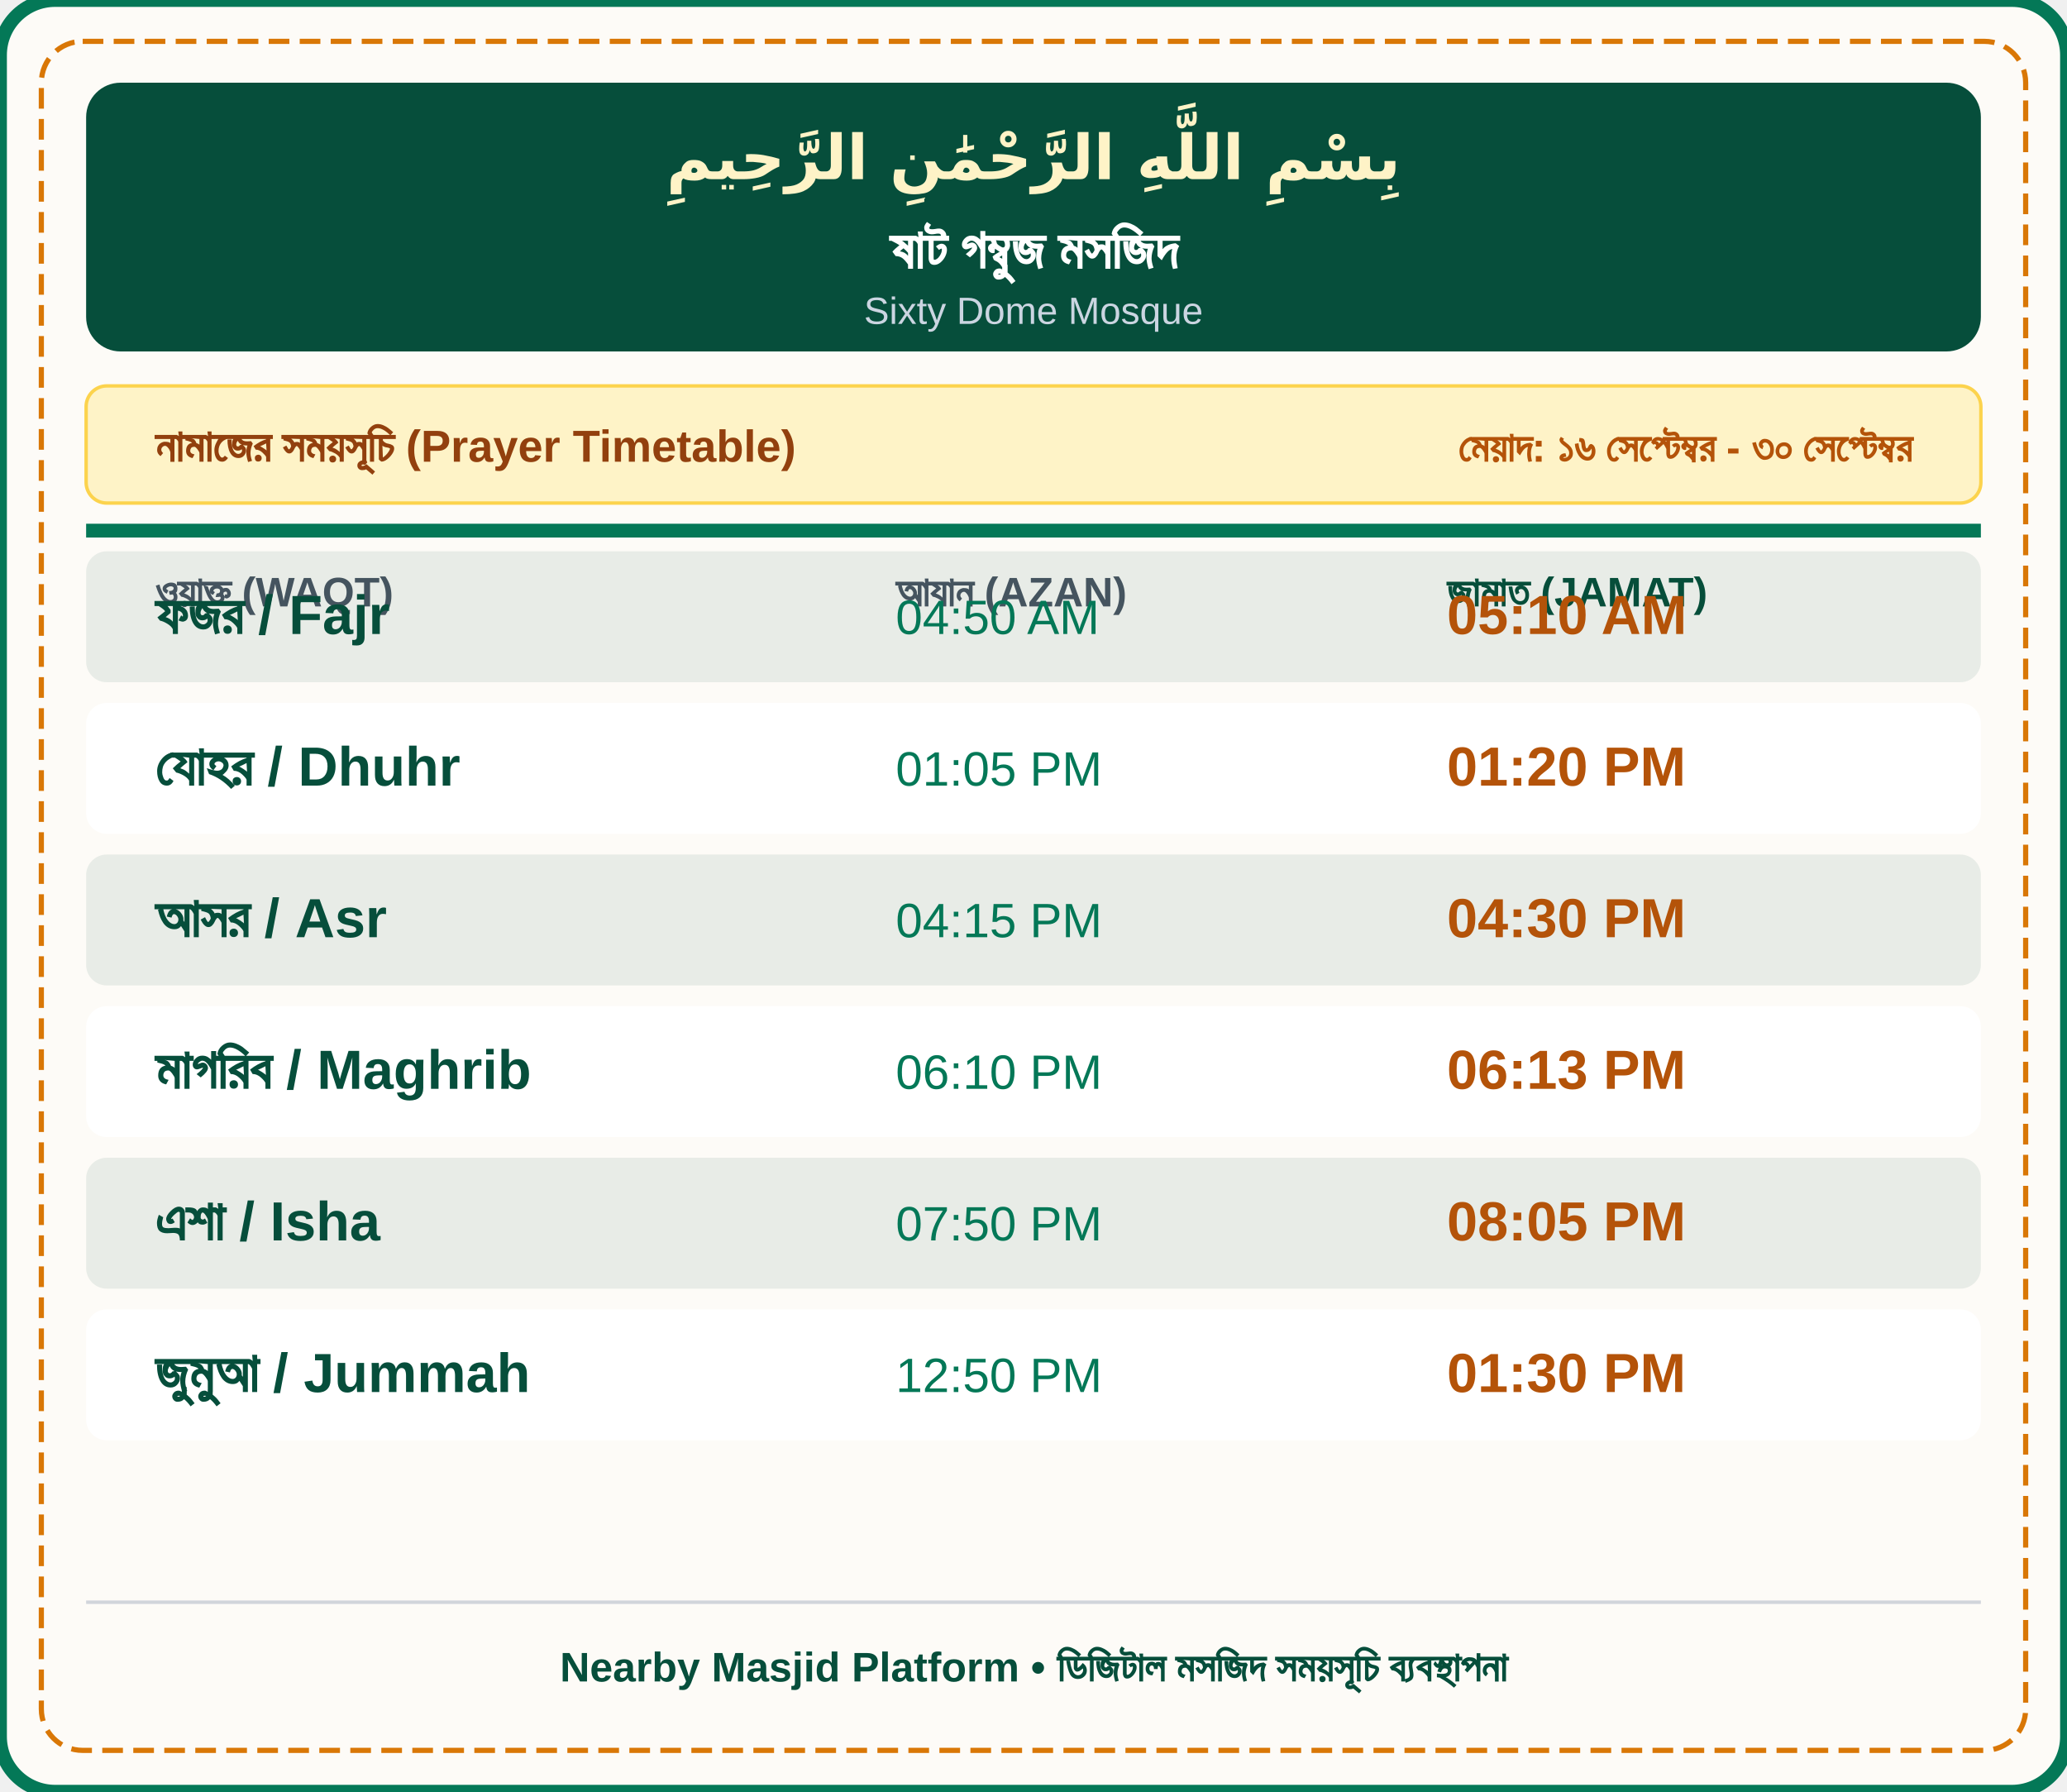
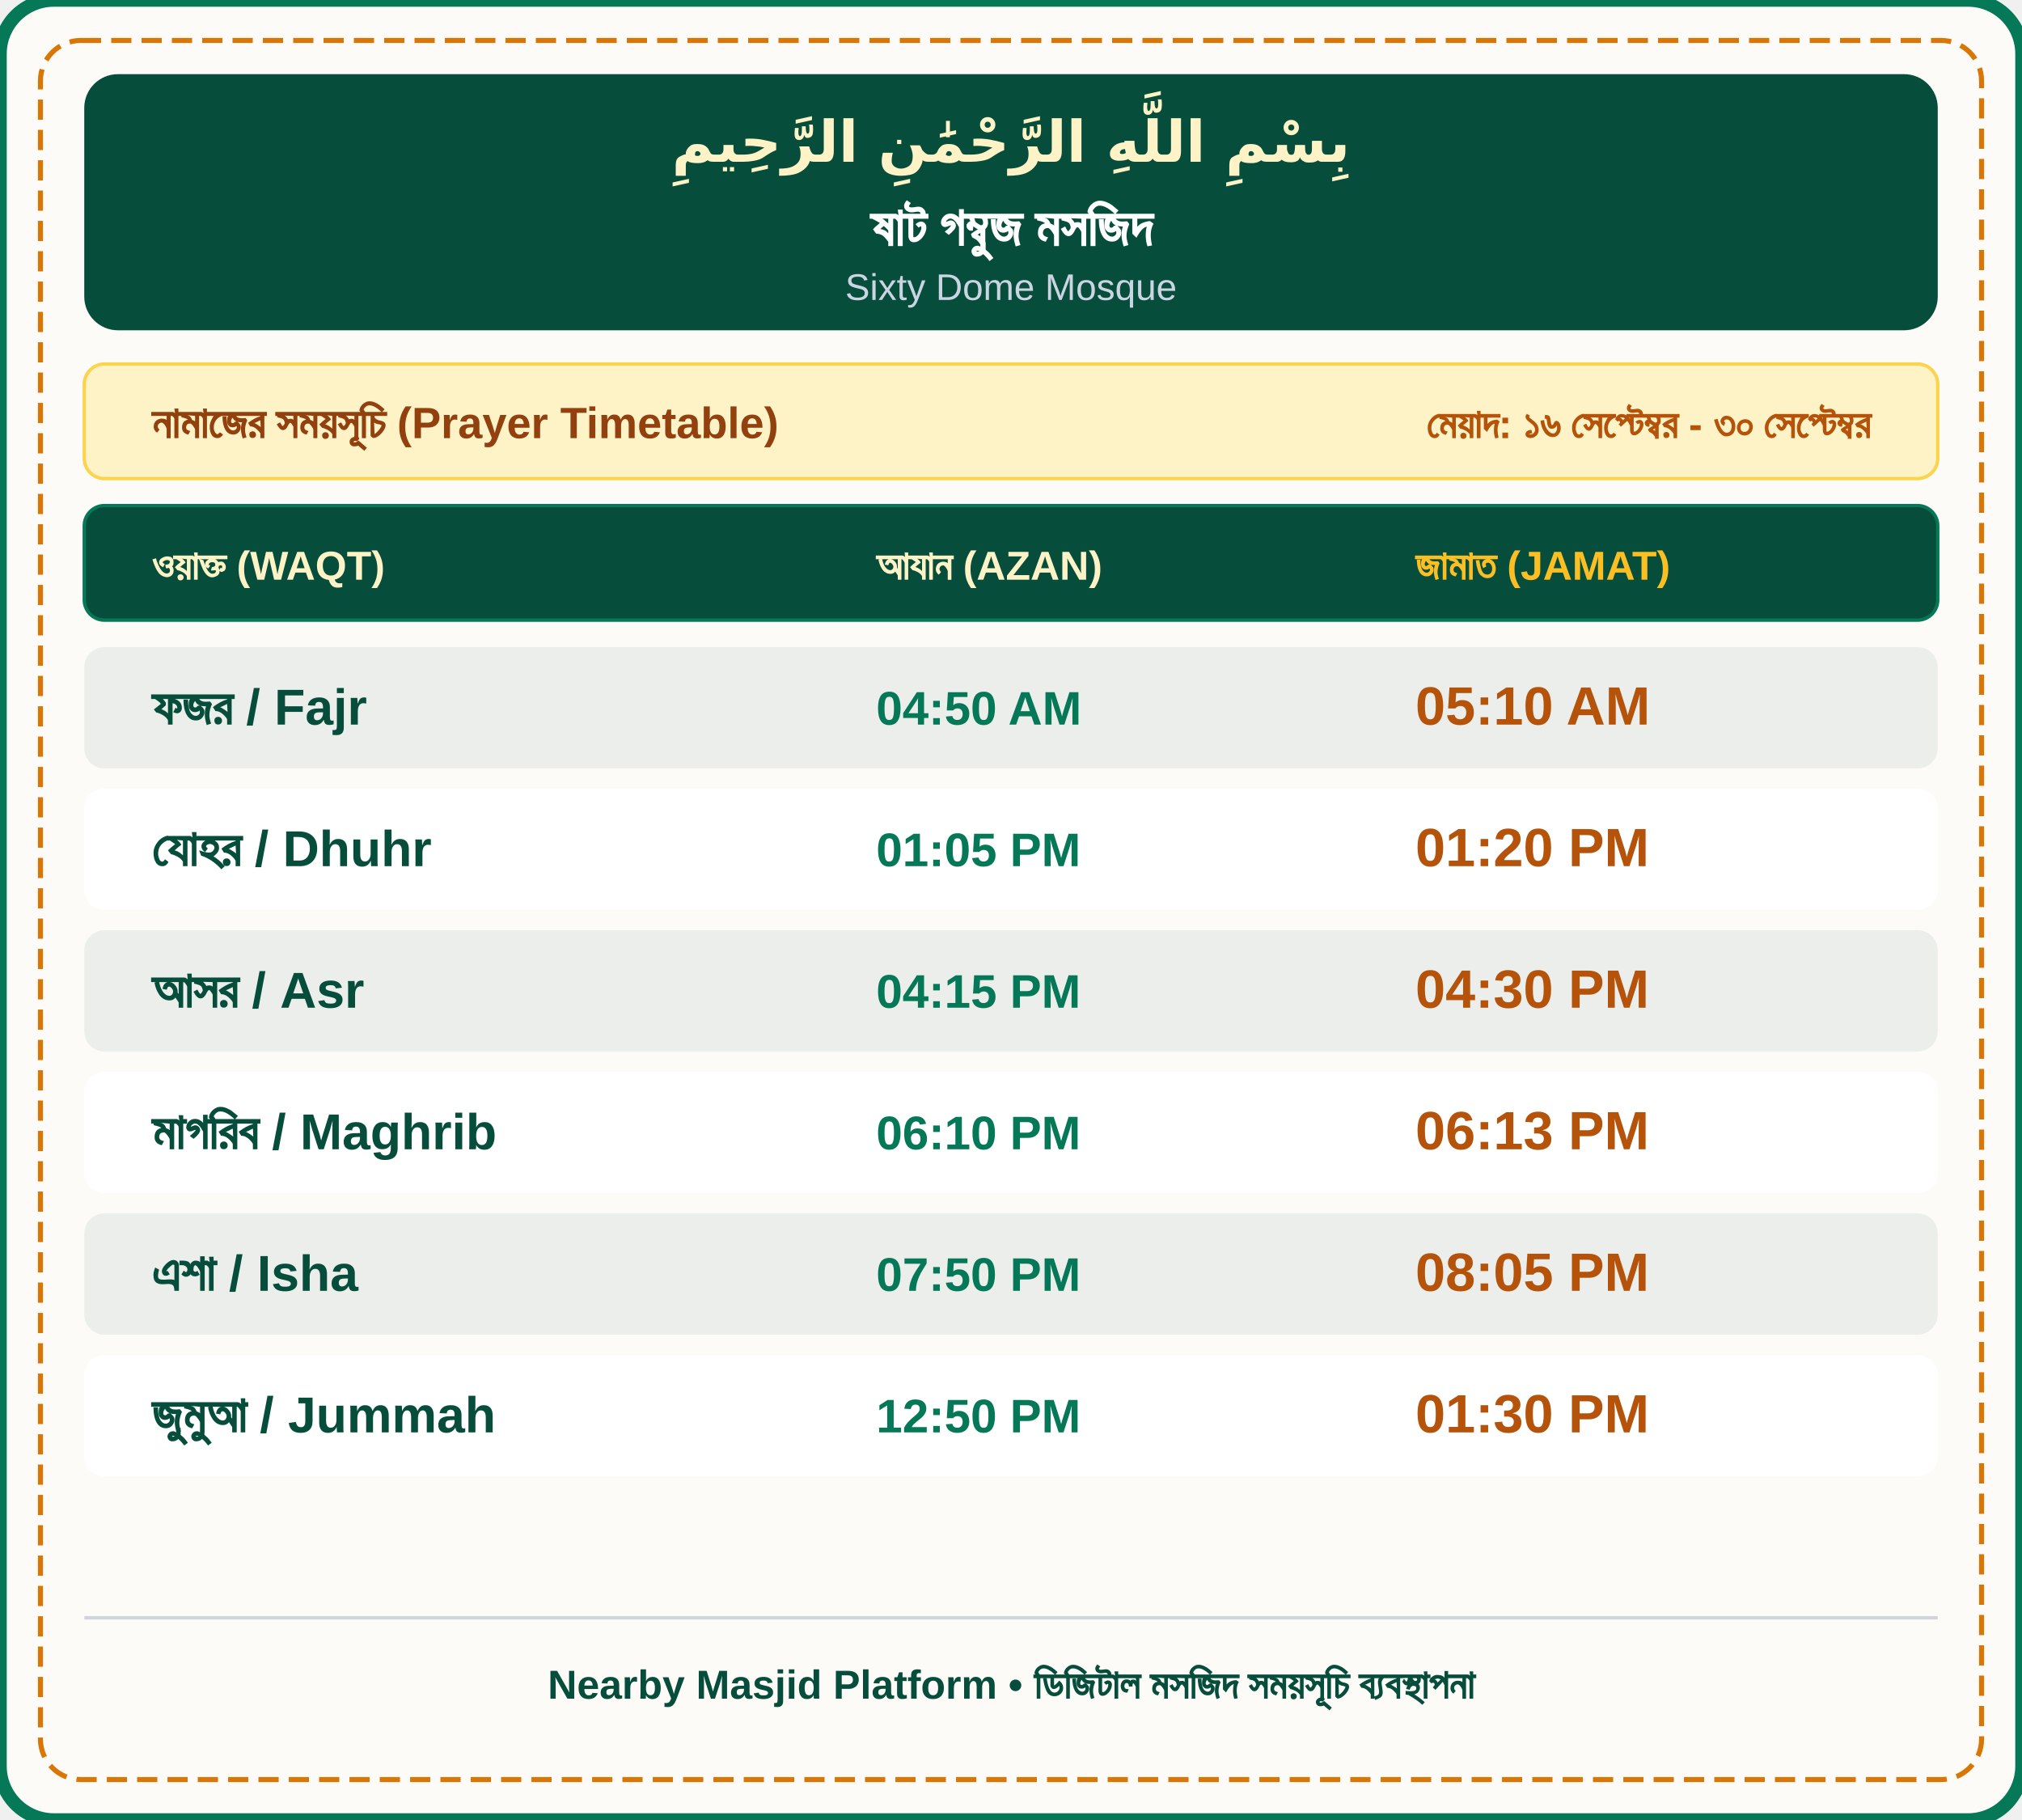
- <svg xmlns="http://www.w3.org/2000/svg" width="600" height="520" viewBox="0 0 600 520" fill="none">
-   <rect width="600" height="520" rx="16" fill="#fdfbf7" stroke="#047857" stroke-width="4" />
-   <rect x="12" y="12" width="576" height="496" rx="12" fill="none" stroke="#d97706" stroke-width="1.5" stroke-dasharray="6 3" />
-   <rect x="25" y="24" width="550" height="78" rx="10" fill="#064e3b" />
-   <text x="300" y="52" text-anchor="middle" font-family="'Segoe UI', Arial, sans-serif" font-size="18" font-weight="bold" fill="#fef3c7">بِسْمِ اللَّهِ الرَّحْمَٰنِ الرَّحِيمِ</text>
-   <text x="300" y="78" text-anchor="middle" font-family="'Segoe UI', Arial, sans-serif" font-size="16" font-weight="bold" fill="#ffffff">ষাট গম্বুজ মসজিদ</text>
-   <text x="300" y="94" text-anchor="middle" font-family="'Segoe UI', Arial, sans-serif" font-size="11" fill="#cbd5e1">Sixty Dome Mosque</text>
-   <rect x="25" y="112" width="550" height="34" rx="6" fill="#fef3c7" stroke="#fcd34d" stroke-width="1" />
-   <text x="45" y="134" font-family="Arial, sans-serif" font-size="13" font-weight="bold" fill="#92400e">নামাজের সময়সূচি (Prayer Timetable)</text>
-   <text x="555" y="134" text-anchor="end" font-family="Arial, sans-serif" font-size="12" font-weight="bold" fill="#b45309">মেয়াদ: ১৬ সেপ্টেম্বর - ৩০ সেপ্টেম্বর</text>
-   <rect x="25" y="152" width="550" height="4" fill="#047857" />
-   <text x="45" y="176" font-family="Arial, sans-serif" font-size="12" font-weight="bold" fill="#4b5563">ওয়াক্ত (WAQT)</text>
-   <text x="260" y="176" font-family="Arial, sans-serif" font-size="12" font-weight="bold" fill="#4b5563">আযান (AZAN)</text>
-   <text x="420" y="176" font-family="Arial, sans-serif" font-size="12" font-weight="bold" fill="#064e3b">জামাত (JAMAT)</text>
-   <rect x="25" y="160" width="550" height="38" rx="6" fill="#064e3b15" />
-   <text x="45" y="184" font-family="Arial, sans-serif" font-size="16" font-weight="bold" fill="#064e3b">ফজর / Fajr</text>
-   <text x="260" y="184" font-family="Arial, sans-serif" font-size="14" fill="#047857">04:50 AM</text>
-   <text x="420" y="184" font-family="Arial, sans-serif" font-size="16" font-weight="bold" fill="#b45309">05:10 AM</text>
-   <rect x="25" y="204" width="550" height="38" rx="6" fill="#ffffff" />
-   <text x="45" y="228" font-family="Arial, sans-serif" font-size="16" font-weight="bold" fill="#064e3b">যোহর / Dhuhr</text>
-   <text x="260" y="228" font-family="Arial, sans-serif" font-size="14" fill="#047857">01:05 PM</text>
-   <text x="420" y="228" font-family="Arial, sans-serif" font-size="16" font-weight="bold" fill="#b45309">01:20 PM</text>
-   <rect x="25" y="248" width="550" height="38" rx="6" fill="#064e3b15" />
-   <text x="45" y="272" font-family="Arial, sans-serif" font-size="16" font-weight="bold" fill="#064e3b">আসর / Asr</text>
-   <text x="260" y="272" font-family="Arial, sans-serif" font-size="14" fill="#047857">04:15 PM</text>
-   <text x="420" y="272" font-family="Arial, sans-serif" font-size="16" font-weight="bold" fill="#b45309">04:30 PM</text>
-   <rect x="25" y="292" width="550" height="38" rx="6" fill="#ffffff" />
-   <text x="45" y="316" font-family="Arial, sans-serif" font-size="16" font-weight="bold" fill="#064e3b">মাগরিব / Maghrib</text>
-   <text x="260" y="316" font-family="Arial, sans-serif" font-size="14" fill="#047857">06:10 PM</text>
-   <text x="420" y="316" font-family="Arial, sans-serif" font-size="16" font-weight="bold" fill="#b45309">06:13 PM</text>
-   <rect x="25" y="336" width="550" height="38" rx="6" fill="#064e3b15" />
-   <text x="45" y="360" font-family="Arial, sans-serif" font-size="16" font-weight="bold" fill="#064e3b">এশা / Isha</text>
-   <text x="260" y="360" font-family="Arial, sans-serif" font-size="14" fill="#047857">07:50 PM</text>
-   <text x="420" y="360" font-family="Arial, sans-serif" font-size="16" font-weight="bold" fill="#b45309">08:05 PM</text>
-   <rect x="25" y="380" width="550" height="38" rx="6" fill="#ffffff" />
-   <text x="45" y="404" font-family="Arial, sans-serif" font-size="16" font-weight="bold" fill="#064e3b">জুমুআ / Jummah</text>
-   <text x="260" y="404" font-family="Arial, sans-serif" font-size="14" fill="#047857">12:50 PM</text>
-   <text x="420" y="404" font-family="Arial, sans-serif" font-size="16" font-weight="bold" fill="#b45309">01:30 PM</text>
-   <line x1="25" y1="465" x2="575" y2="465" stroke="#d1d5db" stroke-width="1" />
-   <text x="300" y="488" text-anchor="middle" font-family="Arial, sans-serif" font-size="12" fill="#064e3b" font-weight="bold">Nearby Masjid Platform • ডিজিটাল মসজিদ সময়সূচি ব্যবস্থাপনা</text>
+ <svg xmlns="http://www.w3.org/2000/svg" width="600" height="540" viewBox="0 0 600 540" fill="none">
+   <rect width="600" height="540" rx="16" fill="#fdfbf7" stroke="#047857" stroke-width="4" />
+   <rect x="12" y="12" width="576" height="516" rx="12" fill="none" stroke="#d97706" stroke-width="1.5" stroke-dasharray="6 3" />
+   <rect x="25" y="22" width="550" height="76" rx="10" fill="#064e3b" />
+   <text x="300" y="48" text-anchor="middle" font-family="'Segoe UI', Arial, sans-serif" font-size="17" font-weight="bold" fill="#fef3c7">بِسْمِ اللَّهِ الرَّحْمَٰنِ الرَّحِيمِ</text>
+   <text x="300" y="73" text-anchor="middle" font-family="'Segoe UI', Arial, sans-serif" font-size="16" font-weight="bold" fill="#ffffff">ষাট গম্বুজ মসজিদ</text>
+   <text x="300" y="89" text-anchor="middle" font-family="'Segoe UI', Arial, sans-serif" font-size="11" fill="#cbd5e1">Sixty Dome Mosque</text>
+   <rect x="25" y="108" width="550" height="34" rx="6" fill="#fef3c7" stroke="#fcd34d" stroke-width="1" />
+   <text x="45" y="130" font-family="'Segoe UI', Arial, sans-serif" font-size="13" font-weight="bold" fill="#92400e">নামাজের সময়সূচি (Prayer Timetable)</text>
+   <text x="555" y="130" text-anchor="end" font-family="'Segoe UI', Arial, sans-serif" font-size="12" font-weight="bold" fill="#b45309">মেয়াদ: ১৬ সেপ্টেম্বর - ৩০ সেপ্টেম্বর</text>
+   <rect x="25" y="150" width="550" height="34" rx="6" fill="#064e3b" stroke="#047857" stroke-width="1" />
+   <text x="45" y="172" font-family="'Segoe UI', Arial, sans-serif" font-size="12" font-weight="bold" fill="#fef3c7">ওয়াক্ত (WAQT)</text>
+   <text x="260" y="172" font-family="'Segoe UI', Arial, sans-serif" font-size="12" font-weight="bold" fill="#fef3c7">আযান (AZAN)</text>
+   <text x="420" y="172" font-family="'Segoe UI', Arial, sans-serif" font-size="12" font-weight="bold" fill="#fbbf24">জামাত (JAMAT)</text>
+   <rect x="25" y="192" width="550" height="36" rx="6" fill="#064e3b12" />
+   <text x="45" y="215" font-family="'Segoe UI', Arial, sans-serif" font-size="15" font-weight="bold" fill="#064e3b">ফজর / Fajr</text>
+   <text x="260" y="215" font-family="'Segoe UI', Arial, sans-serif" font-size="14" font-weight="600" fill="#047857">04:50 AM</text>
+   <text x="420" y="215" font-family="'Segoe UI', Arial, sans-serif" font-size="16" font-weight="bold" fill="#b45309">05:10 AM</text>
+   <rect x="25" y="234" width="550" height="36" rx="6" fill="#ffffff" />
+   <text x="45" y="257" font-family="'Segoe UI', Arial, sans-serif" font-size="15" font-weight="bold" fill="#064e3b">যোহর / Dhuhr</text>
+   <text x="260" y="257" font-family="'Segoe UI', Arial, sans-serif" font-size="14" font-weight="600" fill="#047857">01:05 PM</text>
+   <text x="420" y="257" font-family="'Segoe UI', Arial, sans-serif" font-size="16" font-weight="bold" fill="#b45309">01:20 PM</text>
+   <rect x="25" y="276" width="550" height="36" rx="6" fill="#064e3b12" />
+   <text x="45" y="299" font-family="'Segoe UI', Arial, sans-serif" font-size="15" font-weight="bold" fill="#064e3b">আসর / Asr</text>
+   <text x="260" y="299" font-family="'Segoe UI', Arial, sans-serif" font-size="14" font-weight="600" fill="#047857">04:15 PM</text>
+   <text x="420" y="299" font-family="'Segoe UI', Arial, sans-serif" font-size="16" font-weight="bold" fill="#b45309">04:30 PM</text>
+   <rect x="25" y="318" width="550" height="36" rx="6" fill="#ffffff" />
+   <text x="45" y="341" font-family="'Segoe UI', Arial, sans-serif" font-size="15" font-weight="bold" fill="#064e3b">মাগরিব / Maghrib</text>
+   <text x="260" y="341" font-family="'Segoe UI', Arial, sans-serif" font-size="14" font-weight="600" fill="#047857">06:10 PM</text>
+   <text x="420" y="341" font-family="'Segoe UI', Arial, sans-serif" font-size="16" font-weight="bold" fill="#b45309">06:13 PM</text>
+   <rect x="25" y="360" width="550" height="36" rx="6" fill="#064e3b12" />
+   <text x="45" y="383" font-family="'Segoe UI', Arial, sans-serif" font-size="15" font-weight="bold" fill="#064e3b">এশা / Isha</text>
+   <text x="260" y="383" font-family="'Segoe UI', Arial, sans-serif" font-size="14" font-weight="600" fill="#047857">07:50 PM</text>
+   <text x="420" y="383" font-family="'Segoe UI', Arial, sans-serif" font-size="16" font-weight="bold" fill="#b45309">08:05 PM</text>
+   <rect x="25" y="402" width="550" height="36" rx="6" fill="#ffffff" />
+   <text x="45" y="425" font-family="'Segoe UI', Arial, sans-serif" font-size="15" font-weight="bold" fill="#064e3b">জুমুআ / Jummah</text>
+   <text x="260" y="425" font-family="'Segoe UI', Arial, sans-serif" font-size="14" font-weight="600" fill="#047857">12:50 PM</text>
+   <text x="420" y="425" font-family="'Segoe UI', Arial, sans-serif" font-size="16" font-weight="bold" fill="#b45309">01:30 PM</text>
+   <line x1="25" y1="480" x2="575" y2="480" stroke="#d1d5db" stroke-width="1" />
+   <text x="300" y="504" text-anchor="middle" font-family="'Segoe UI', Arial, sans-serif" font-size="12" fill="#064e3b" font-weight="bold">Nearby Masjid Platform • ডিজিটাল মসজিদ সময়সূচি ব্যবস্থাপনা</text>
</svg>
